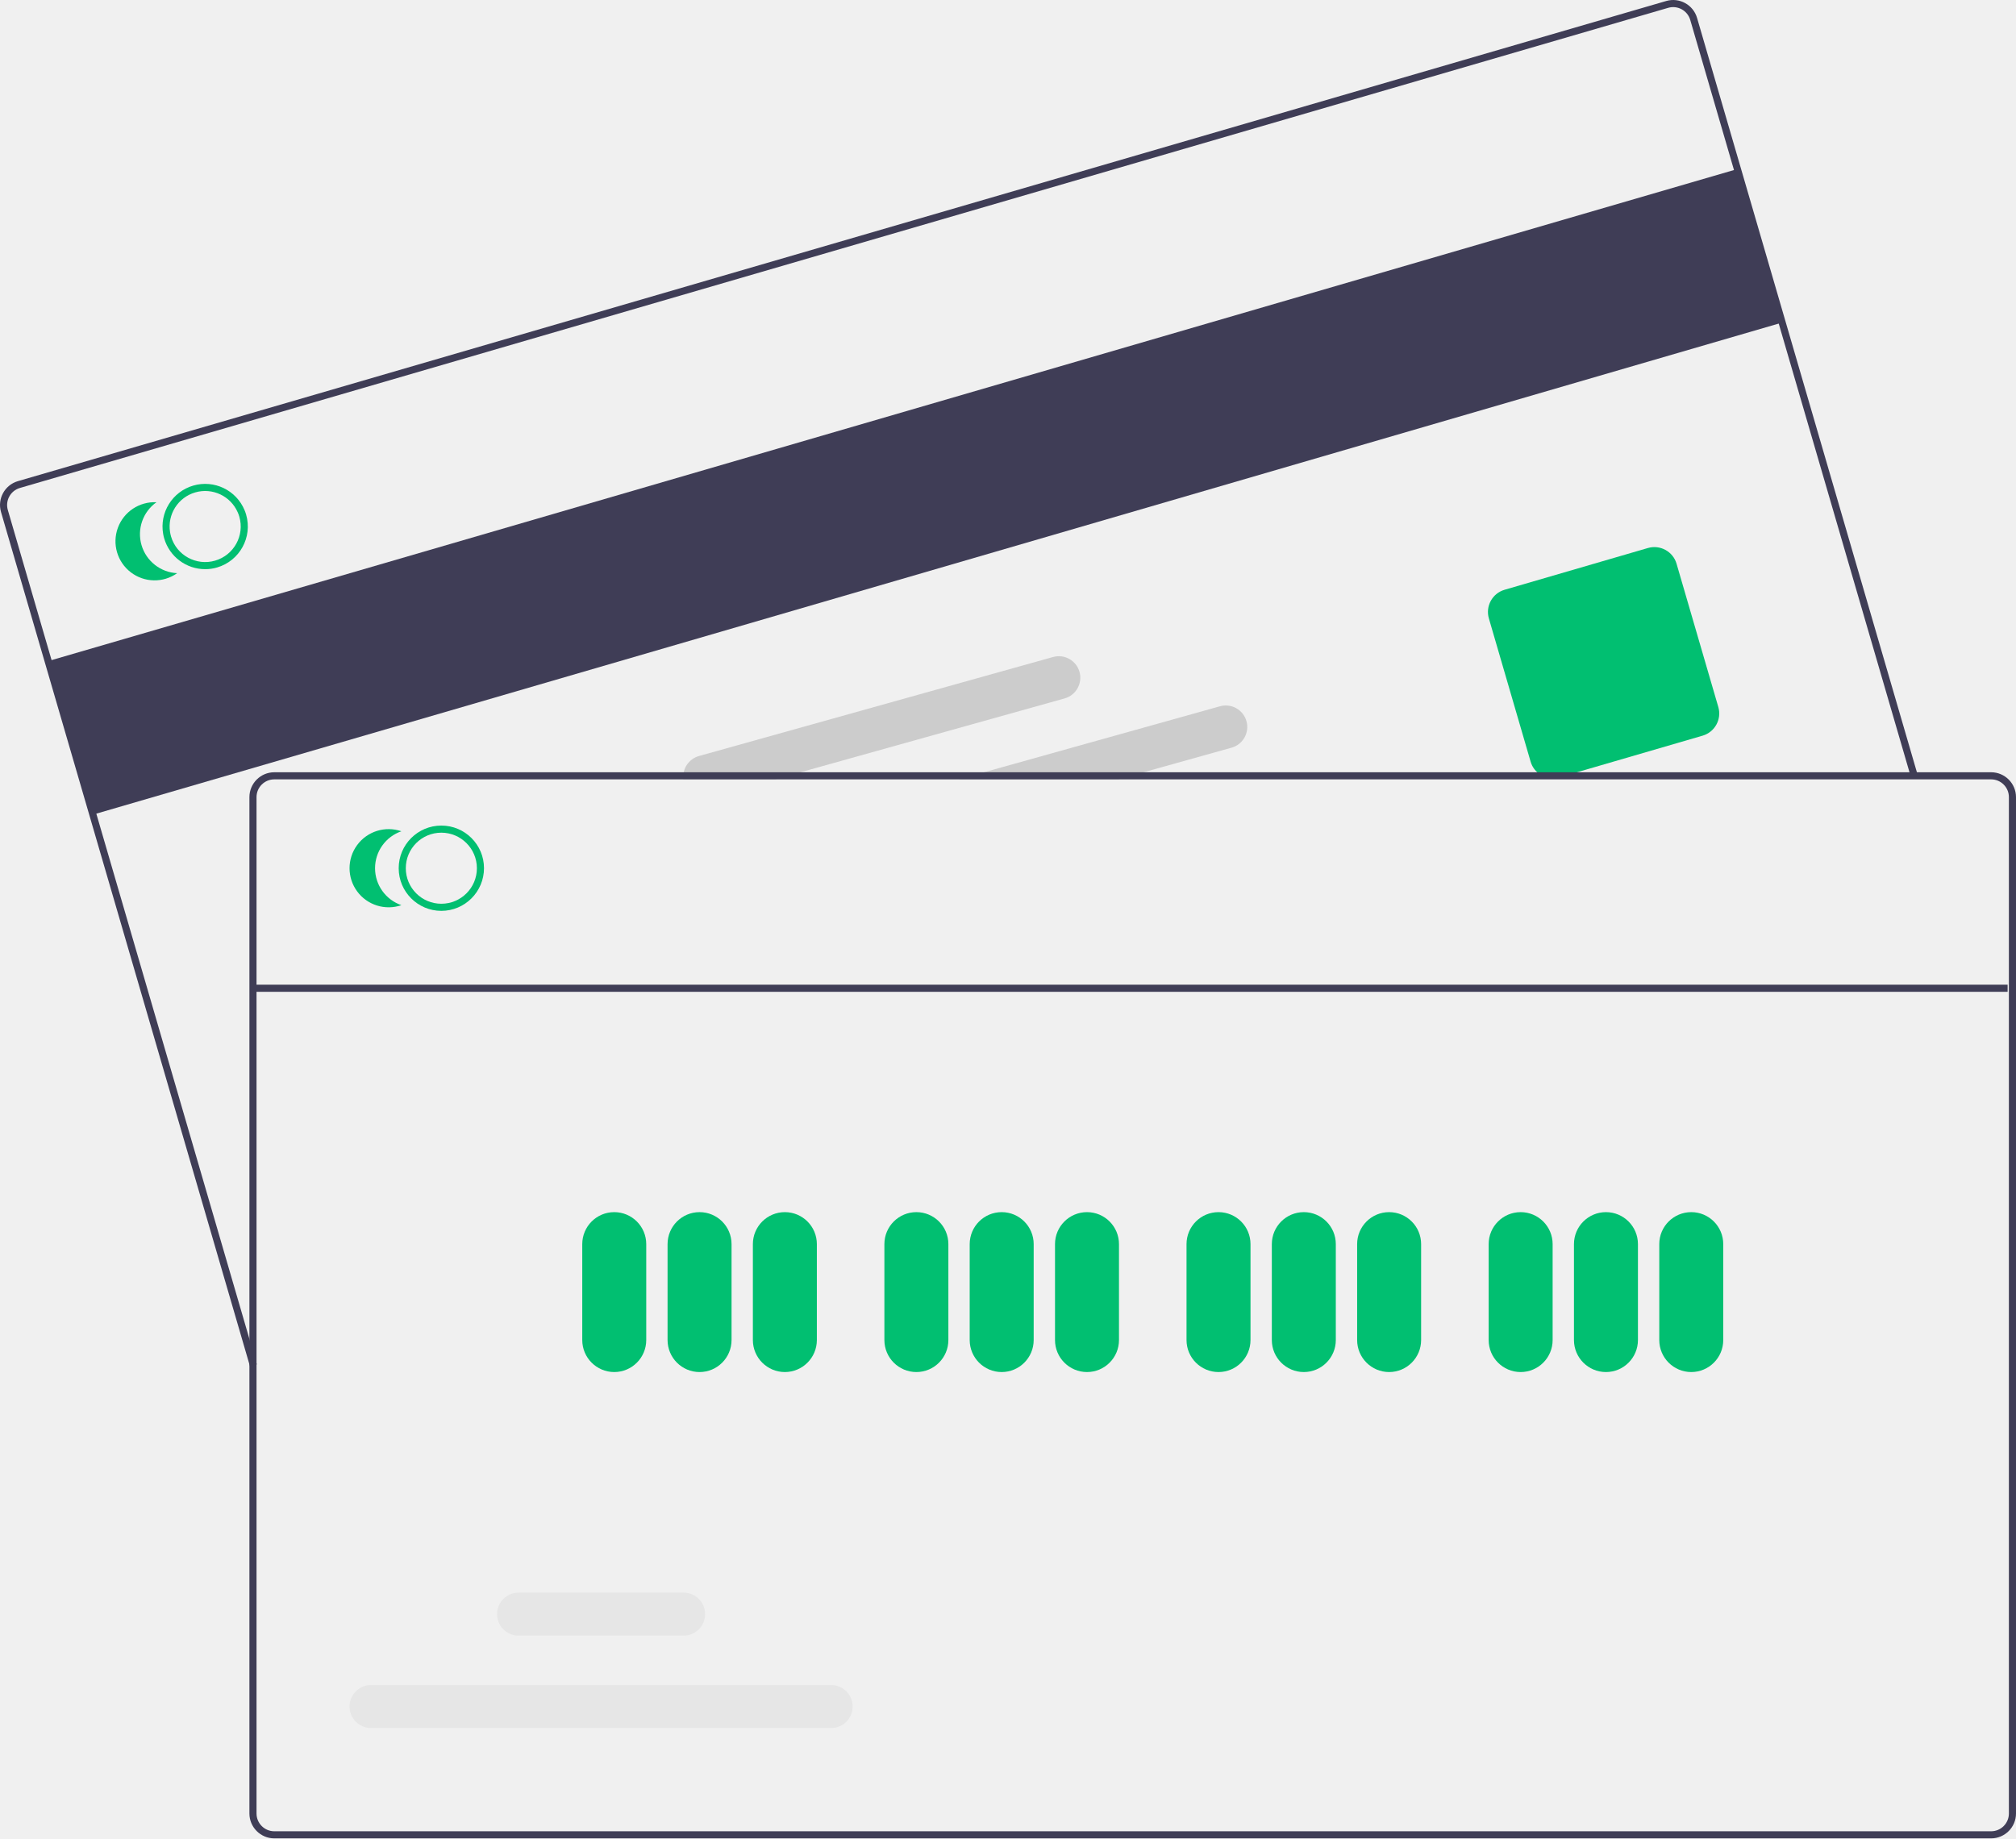
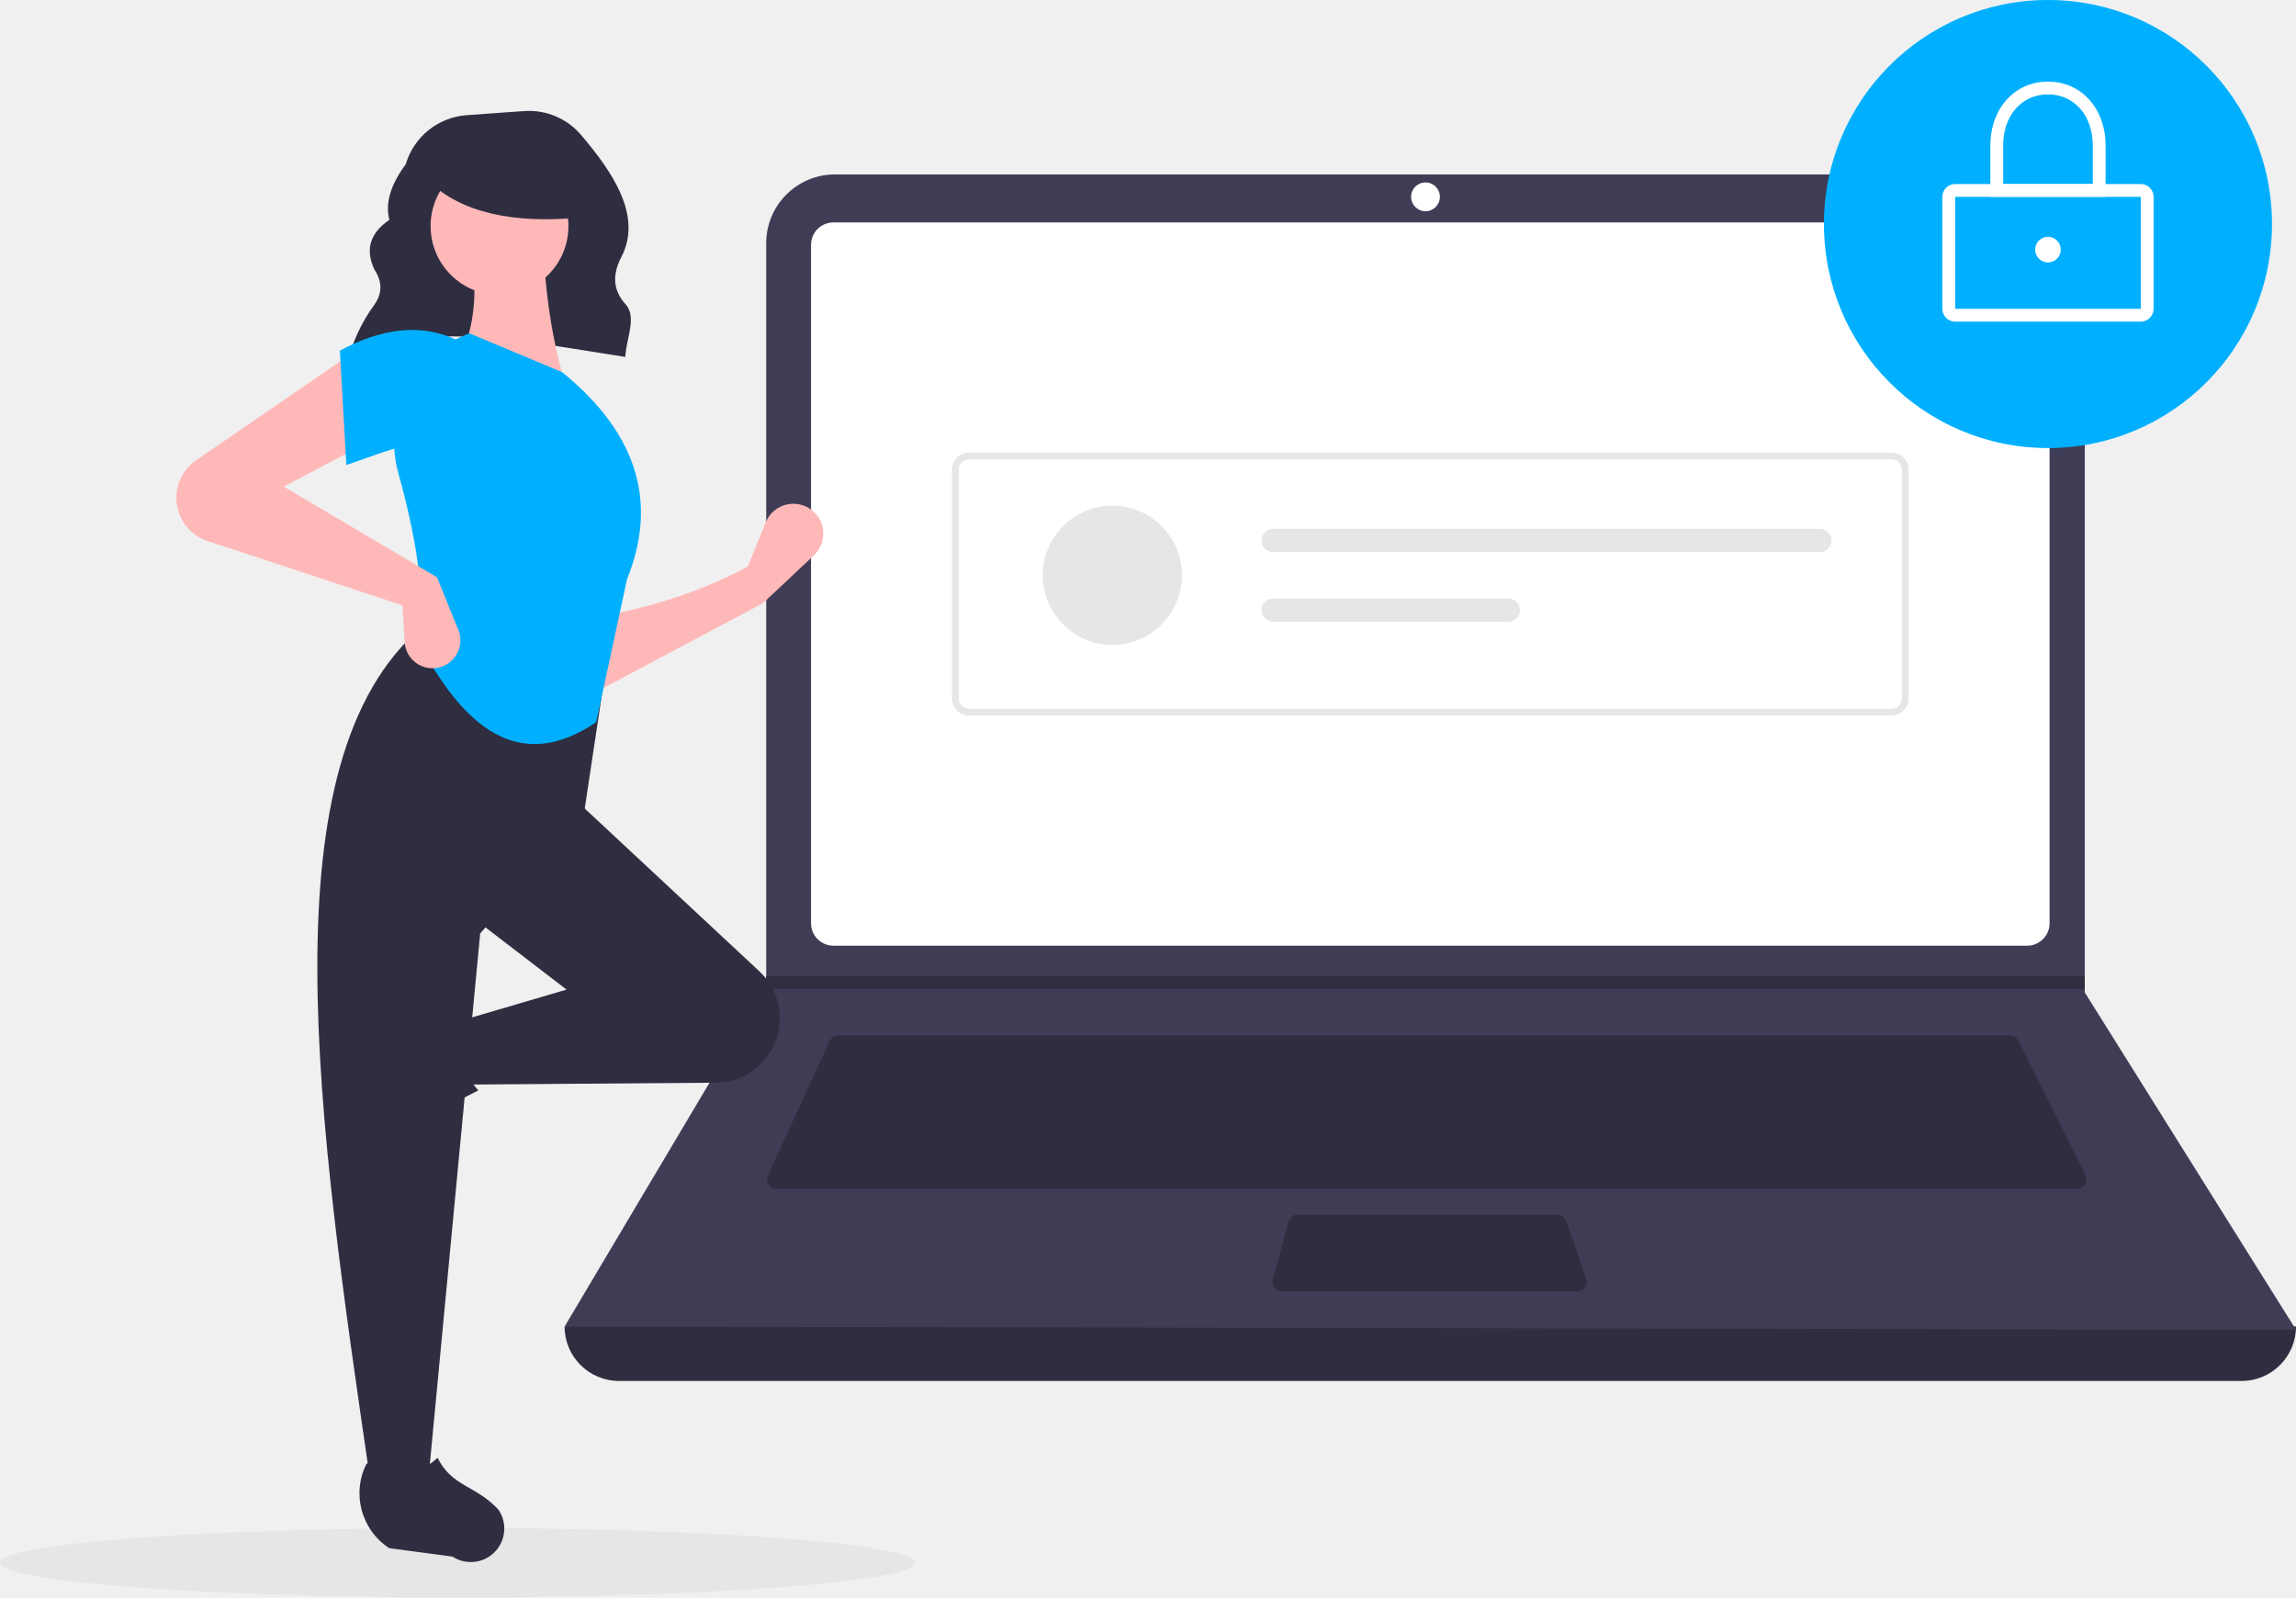
- <svg xmlns="http://www.w3.org/2000/svg" id="abd5c76d-7219-42bc-94fd-ab97f702b65a" data-name="Layer 1" width="567.17" height="517.31" viewBox="0 0 567.17 517.31">
-   <rect x="326.035" y="307.389" width="495" height="45" transform="translate(-385.4543 -17.88532) rotate(-16.24392)" fill="#3f3d56" />
-   <path d="M386.4,575.969,316.354,335.556a7,7,0,0,1,4.763-8.679L784.835,191.769a7.006,7.006,0,0,1,8.679,4.762l62.056,212.989-1.92.56L791.593,197.091a5.009,5.009,0,0,0-6.199-3.402L321.676,328.798a5,5,0,0,0-3.402,6.199l70.047,240.413Z" transform="translate(-316.0711 -191.4881)" fill="#3f3d56" />
-   <path d="M752.933,410.51a6.512,6.512,0,0,1-6.243-4.683l-11.749-40.323a6.507,6.507,0,0,1,4.422-8.059l40.323-11.749a6.507,6.507,0,0,1,8.059,4.423L799.494,390.443a6.507,6.507,0,0,1-4.422,8.059l-40.323,11.749A6.479,6.479,0,0,1,752.933,410.51Z" transform="translate(-316.0711 -191.4881)" fill="#01bf71" />
-   <path d="M385.318,336.3a11.691,11.691,0,0,0-.43-1.22,12,12,0,0,0-22.91,6.67,11.38,11.38,0,0,0,.29,1.26,12.019,12.019,0,0,0,11.53,8.64,11.749,11.749,0,0,0,3.35-.48A12.013,12.013,0,0,0,385.318,336.3Zm-8.73,12.95a10.013,10.013,0,0,1-12.4-6.8,11.435,11.435,0,0,1-.28-1.26,9.997,9.997,0,0,1,19.04-5.54,8.338,8.338,0,0,1,.45,1.21A10.004,10.004,0,0,1,376.588,349.25Z" transform="translate(-316.0711 -191.4881)" fill="#01bf71" />
-   <path d="M355.885,344.87a11.002,11.002,0,0,1,4.208-12.057,11,11,0,1,0,5.818,19.967A11.002,11.002,0,0,1,355.885,344.87Z" transform="translate(-316.0711 -191.4881)" fill="#01bf71" />
-   <path d="M666.747,394.43a6.042,6.042,0,0,0-7.45-4.2L592.907,408.8l-7.15,2h44.9l7.15-2,24.75-6.92A6.049,6.049,0,0,0,666.747,394.43Z" transform="translate(-316.0711 -191.4881)" fill="#ccc" />
-   <path d="M619.777,380.56a6.045,6.045,0,0,0-7.45-4.19l-99.62,27.86a6.068,6.068,0,0,0-4.37,6.57h25.79l7.16-2,74.3-20.78A6.055,6.055,0,0,0,619.777,380.56Z" transform="translate(-316.0711 -191.4881)" fill="#ccc" />
-   <path d="M876.241,408.798H393.241a7.008,7.008,0,0,0-7,7v286a7.008,7.008,0,0,0,7,7H876.241a7.008,7.008,0,0,0,7-7v-286A7.008,7.008,0,0,0,876.241,408.798Zm5,293a5.002,5.002,0,0,1-5,5H393.241a5.002,5.002,0,0,1-5-5v-286a5.002,5.002,0,0,1,5-5H876.241a5.002,5.002,0,0,1,5,5Z" transform="translate(-316.0711 -191.4881)" fill="#3f3d56" />
-   <path d="M440.237,447.8a12,12,0,1,1,12-12A12.014,12.014,0,0,1,440.237,447.8Zm0-22a10,10,0,1,0,10,10A10.011,10.011,0,0,0,440.237,425.8Z" transform="translate(-316.0711 -191.4881)" fill="#01bf71" />
-   <path d="M421.585,435.8a11.002,11.002,0,0,1,7.413-10.399,11,11,0,1,0,0,20.797A11.002,11.002,0,0,1,421.585,435.8Z" transform="translate(-316.0711 -191.4881)" fill="#01bf71" />
-   <path d="M488.881,577.578a9.01,9.01,0,0,1-9-9v-27a9,9,0,0,1,18,0v27A9.01,9.01,0,0,1,488.881,577.578Z" transform="translate(-316.0711 -191.4881)" fill="#01bf71" />
-   <path d="M512.881,577.578a9.01,9.01,0,0,1-9-9v-27a9,9,0,0,1,18,0v27A9.01,9.01,0,0,1,512.881,577.578Z" transform="translate(-316.0711 -191.4881)" fill="#01bf71" />
-   <path d="M536.881,577.578a9.01,9.01,0,0,1-9-9v-27a9,9,0,0,1,18,0v27A9.01,9.01,0,0,1,536.881,577.578Z" transform="translate(-316.0711 -191.4881)" fill="#01bf71" />
-   <path d="M573.881,577.578a9.01,9.01,0,0,1-9-9v-27a9,9,0,0,1,18,0v27A9.01,9.01,0,0,1,573.881,577.578Z" transform="translate(-316.0711 -191.4881)" fill="#01bf71" />
-   <path d="M597.881,577.578a9.01,9.01,0,0,1-9-9v-27a9,9,0,0,1,18,0v27A9.01,9.01,0,0,1,597.881,577.578Z" transform="translate(-316.0711 -191.4881)" fill="#01bf71" />
-   <path d="M621.881,577.578a9.01,9.01,0,0,1-9-9v-27a9,9,0,0,1,18,0v27A9.01,9.01,0,0,1,621.881,577.578Z" transform="translate(-316.0711 -191.4881)" fill="#01bf71" />
-   <path d="M658.881,577.578a9.01,9.01,0,0,1-9-9v-27a9,9,0,0,1,18,0v27A9.01,9.01,0,0,1,658.881,577.578Z" transform="translate(-316.0711 -191.4881)" fill="#01bf71" />
-   <path d="M682.881,577.578a9.01,9.01,0,0,1-9-9v-27a9,9,0,0,1,18,0v27A9.01,9.01,0,0,1,682.881,577.578Z" transform="translate(-316.0711 -191.4881)" fill="#01bf71" />
-   <path d="M706.881,577.578a9.01,9.01,0,0,1-9-9v-27a9,9,0,0,1,18,0v27A9.01,9.01,0,0,1,706.881,577.578Z" transform="translate(-316.0711 -191.4881)" fill="#01bf71" />
-   <path d="M743.881,577.578a9.01,9.01,0,0,1-9-9v-27a9,9,0,0,1,18,0v27A9.01,9.01,0,0,1,743.881,577.578Z" transform="translate(-316.0711 -191.4881)" fill="#01bf71" />
-   <path d="M767.881,577.578a9.01,9.01,0,0,1-9-9v-27a9,9,0,0,1,18,0v27A9.01,9.01,0,0,1,767.881,577.578Z" transform="translate(-316.0711 -191.4881)" fill="#01bf71" />
-   <path d="M791.881,577.578a9.01,9.01,0,0,1-9-9v-27a9,9,0,0,1,18,0v27A9.01,9.01,0,0,1,791.881,577.578Z" transform="translate(-316.0711 -191.4881)" fill="#01bf71" />
-   <path d="M549.899,677.745H420.459a6.047,6.047,0,1,1,0-12.095H549.899a6.047,6.047,0,1,1,0,12.095Z" transform="translate(-316.0711 -191.4881)" fill="#e6e6e6" />
-   <path d="M508.399,651.745H461.959a6.047,6.047,0,1,1,0-12.095h46.44a6.047,6.047,0,1,1,0,12.095Z" transform="translate(-316.0711 -191.4881)" fill="#e6e6e6" />
-   <rect x="71.81" y="277.09" width="493" height="2" fill="#3f3d56" />
+ <svg xmlns="http://www.w3.org/2000/svg" id="a5c16198-98a1-478b-8909-43624583dcf2" data-name="Layer 1" width="793" height="551.732" viewBox="0 0 793 551.732">
+   <ellipse cx="158" cy="539.732" rx="158" ry="12" fill="#e6e6e6" />
+   <path d="M324.272,296.554c27.497-11.695,61.744-4.285,95.191.858.311-6.228,4.084-13.808.132-18.153-4.801-5.279-4.359-10.825-1.47-16.404,7.388-14.265-3.197-29.444-13.884-42.065a23.669,23.669,0,0,0-19.755-8.292l-19.797,1.414A23.709,23.709,0,0,0,343.635,230.859v0c-4.727,6.429-7.257,12.841-5.664,19.219-7.081,4.839-8.27,10.68-5.089,17.264,2.698,4.146,2.669,8.182-.123,12.106a55.891,55.891,0,0,0-8.31,16.506Z" transform="translate(-203.5 -174.1342)" fill="#2f2e41" />
+   <path d="M977.709,651.097H417.291A18.791,18.791,0,0,1,398.5,632.306h0q304.727-35.415,598,0h0A18.791,18.791,0,0,1,977.709,651.097Z" transform="translate(-203.5 -174.1342)" fill="#2f2e41" />
+   <path d="M996.5,633.412l-598-1.105,69.306-116.616.332-.553V258.131a23.752,23.752,0,0,1,23.754-23.754H899.792a23.752,23.752,0,0,1,23.754,23.754V516.906Z" transform="translate(-203.5 -174.1342)" fill="#3f3d56" />
+   <path d="M491.35,250.957a7.746,7.746,0,0,0-7.738,7.738V493.031a7.747,7.747,0,0,0,7.738,7.738H903.65a7.747,7.747,0,0,0,7.738-7.738V258.694a7.747,7.747,0,0,0-7.738-7.738Z" transform="translate(-203.5 -174.1342)" fill="#fff" />
+   <path d="M493.078,531.718a3.325,3.325,0,0,0-3.013,1.93l-21.355,46.425a3.316,3.316,0,0,0,3.012,4.702H920.814a3.316,3.316,0,0,0,2.965-4.799L900.567,533.551a3.299,3.299,0,0,0-2.965-1.833Z" transform="translate(-203.5 -174.1342)" fill="#2f2e41" />
+   <circle cx="492.342" cy="67.98" r="4.974" fill="#fff" />
+   <path d="M651.7,593.619a3.321,3.321,0,0,0-3.202,2.454l-5.357,19.896a3.316,3.316,0,0,0,3.202,4.179h101.874a3.315,3.315,0,0,0,3.133-4.401l-6.887-19.896a3.318,3.318,0,0,0-3.134-2.231Z" transform="translate(-203.5 -174.1342)" fill="#2f2e41" />
+   <polygon points="720.046 337.135 720.046 341.556 264.306 341.556 264.649 341.004 264.649 337.135 720.046 337.135" fill="#2f2e41" />
+   <circle cx="707.335" cy="77.375" r="77.375" fill="#00b0ff" />
+   <path d="M942.89,285.223H878.779a4.426,4.426,0,0,1-4.421-4.421V242.114a4.426,4.426,0,0,1,4.421-4.421H942.89a4.426,4.426,0,0,1,4.421,4.421v38.688A4.426,4.426,0,0,1,942.89,285.223Zm-64.111-43.109v38.688h64.114L942.89,242.114Z" transform="translate(-203.5 -174.1342)" fill="#fff" />
+   <path d="M930.731,242.114h-39.793V224.428c0-12.81,8.368-22.107,19.896-22.107s19.896,9.297,19.896,22.107Zm-35.372-4.421h30.95V224.428c0-10.413-6.363-17.686-15.475-17.686s-15.475,7.273-15.475,17.686Z" transform="translate(-203.5 -174.1342)" fill="#fff" />
+   <circle cx="707.335" cy="86.218" r="4.421" fill="#fff" />
+   <path d="M856.82,421.284H538.18a5.908,5.908,0,0,1-5.901-5.901V336.342a5.908,5.908,0,0,1,5.901-5.901H856.82a5.908,5.908,0,0,1,5.901,5.901V415.383A5.908,5.908,0,0,1,856.82,421.284Zm-318.64-88.482a3.544,3.544,0,0,0-3.54,3.54V415.383a3.544,3.544,0,0,0,3.54,3.54H856.82a3.544,3.544,0,0,0,3.54-3.54V336.342a3.544,3.544,0,0,0-3.54-3.54Z" transform="translate(-203.5 -174.1342)" fill="#e6e6e6" />
+   <circle cx="384.19" cy="198.695" r="24.036" fill="#e6e6e6" />
+   <path d="M643.203,356.805a4.006,4.006,0,1,0,0,8.012H832.061a4.006,4.006,0,0,0,0-8.012Z" transform="translate(-203.5 -174.1342)" fill="#e6e6e6" />
+   <path d="M643.203,380.842a4.006,4.006,0,1,0,0,8.012H724.469a4.006,4.006,0,1,0,0-8.012Z" transform="translate(-203.5 -174.1342)" fill="#e6e6e6" />
+   <path d="M467.022,382.462,408.119,413.778l-.746-26.096c19.226-3.209,37.517-8.797,54.429-17.895l6.16-15.22a10.318,10.318,0,0,1,17.536-2.678l0,0a10.318,10.318,0,0,1-.908,14.069Z" transform="translate(-203.5 -174.1342)" fill="#ffb8b8" />
+   <path d="M323.098,563.267v0a11.574,11.574,0,0,1,1.469-9.363l12.939-19.858a22.612,22.612,0,0,1,29.335-7.739h0c-5.438,9.256-4.68,17.377,1.878,24.434a117.631,117.631,0,0,0-27.936,19.045A11.574,11.574,0,0,1,323.098,563.267Z" transform="translate(-203.5 -174.1342)" fill="#2f2e41" />
+   <path d="M469.705,537.303l0,0a22.203,22.203,0,0,1-18.871,10.779l-85.96.651-3.728-21.623,38.026-11.184-32.061-24.605L402.154,450.313l63.65,59.324A22.203,22.203,0,0,1,469.705,537.303Z" transform="translate(-203.5 -174.1342)" fill="#2f2e41" />
+   <path d="M351.453,685.179H331.321c-18.075-123.898-36.474-248.142,17.895-294.515l64.122,10.439L405.136,455.532l-35.789,41.008Z" transform="translate(-203.5 -174.1342)" fill="#2f2e41" />
+   <path d="M369.149,713.246h0a11.574,11.574,0,0,1-9.363-1.469l-21.859-2.938a22.612,22.612,0,0,1-7.741-29.335v0c9.257,5.437,17.377,4.679,24.434-1.879,4.986,10.067,13.201,9.453,21.047,17.935A11.574,11.574,0,0,1,369.149,713.246Z" transform="translate(-203.5 -174.1342)" fill="#2f2e41" />
+   <path d="M399.172,307.902l-37.28-8.947c6.192-12.674,6.702-26.776,3.728-41.754l25.351-.746C391.764,275.08,394.167,292.481,399.172,307.902Z" transform="translate(-203.5 -174.1342)" fill="#ffb8b8" />
+   <path d="M409.418,423.552c-27.139,18.493-46.314.633-60.947-26.923,2.033-16.862-1.259-37.041-7.357-58.966a40.138,40.138,0,0,1,24.506-48.401h0l32.061,13.421c27.224,22.19,32.582,46.227,22.368,71.578Z" transform="translate(-203.5 -174.1342)" fill="#00b0ff" />
+   <path d="M331.321,326.542,301.497,342.2l52.938,31.316,7.366,18.17a9.637,9.637,0,0,1-5.789,12.731h0a9.637,9.637,0,0,1-12.762-8.544l-.745-12.663-67.284-22.204a15.733,15.733,0,0,1-9.873-9.611v0a15.733,15.733,0,0,1,5.903-18.303l54.105-37.118Z" transform="translate(-203.5 -174.1342)" fill="#ffb8b8" />
+   <path d="M361.146,329.524c-12.439-5.451-23.749.47-38.026,5.219l-2.237-39.517c14.176-7.556,27.692-9.593,40.263-3.728Z" transform="translate(-203.5 -174.1342)" fill="#00b0ff" />
+   <circle cx="172.525" cy="78.093" r="23.802" fill="#ffb8b8" />
+   <path d="M404.5,249.224c-23.566,2.308-41.523-1.546-53-12.52v-8.838h51Z" transform="translate(-203.5 -174.1342)" fill="#2f2e41" />
</svg>
